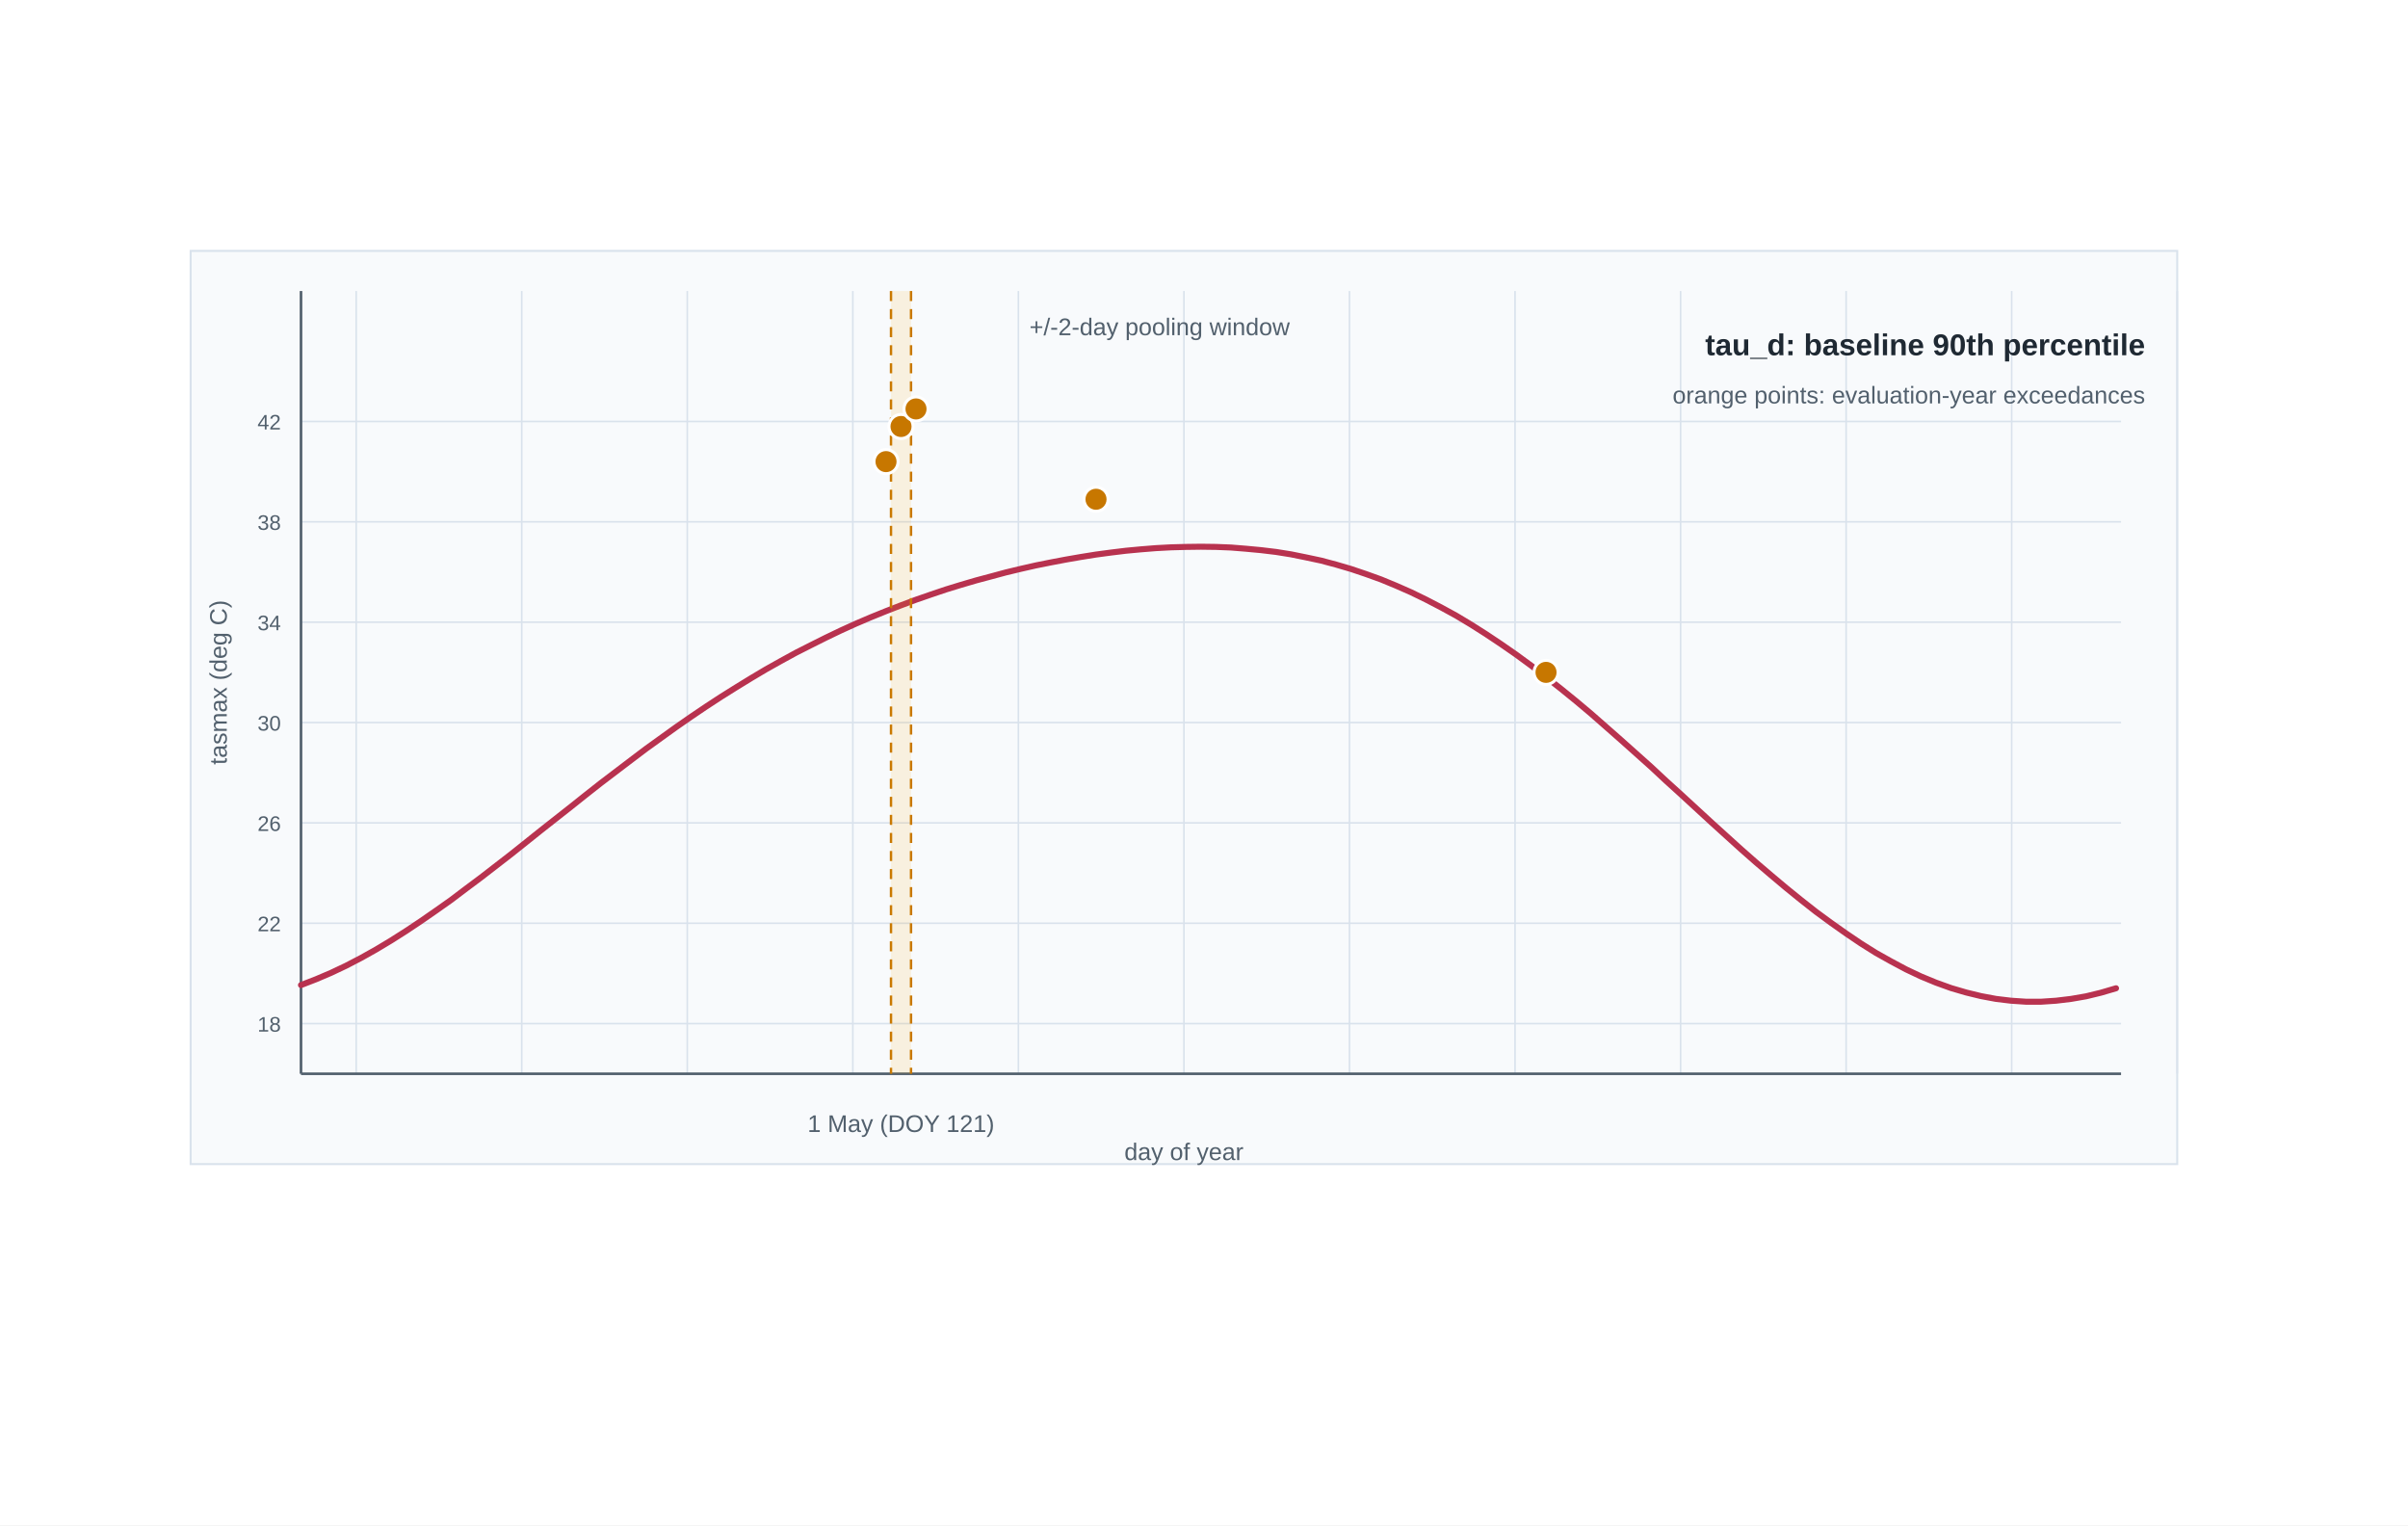
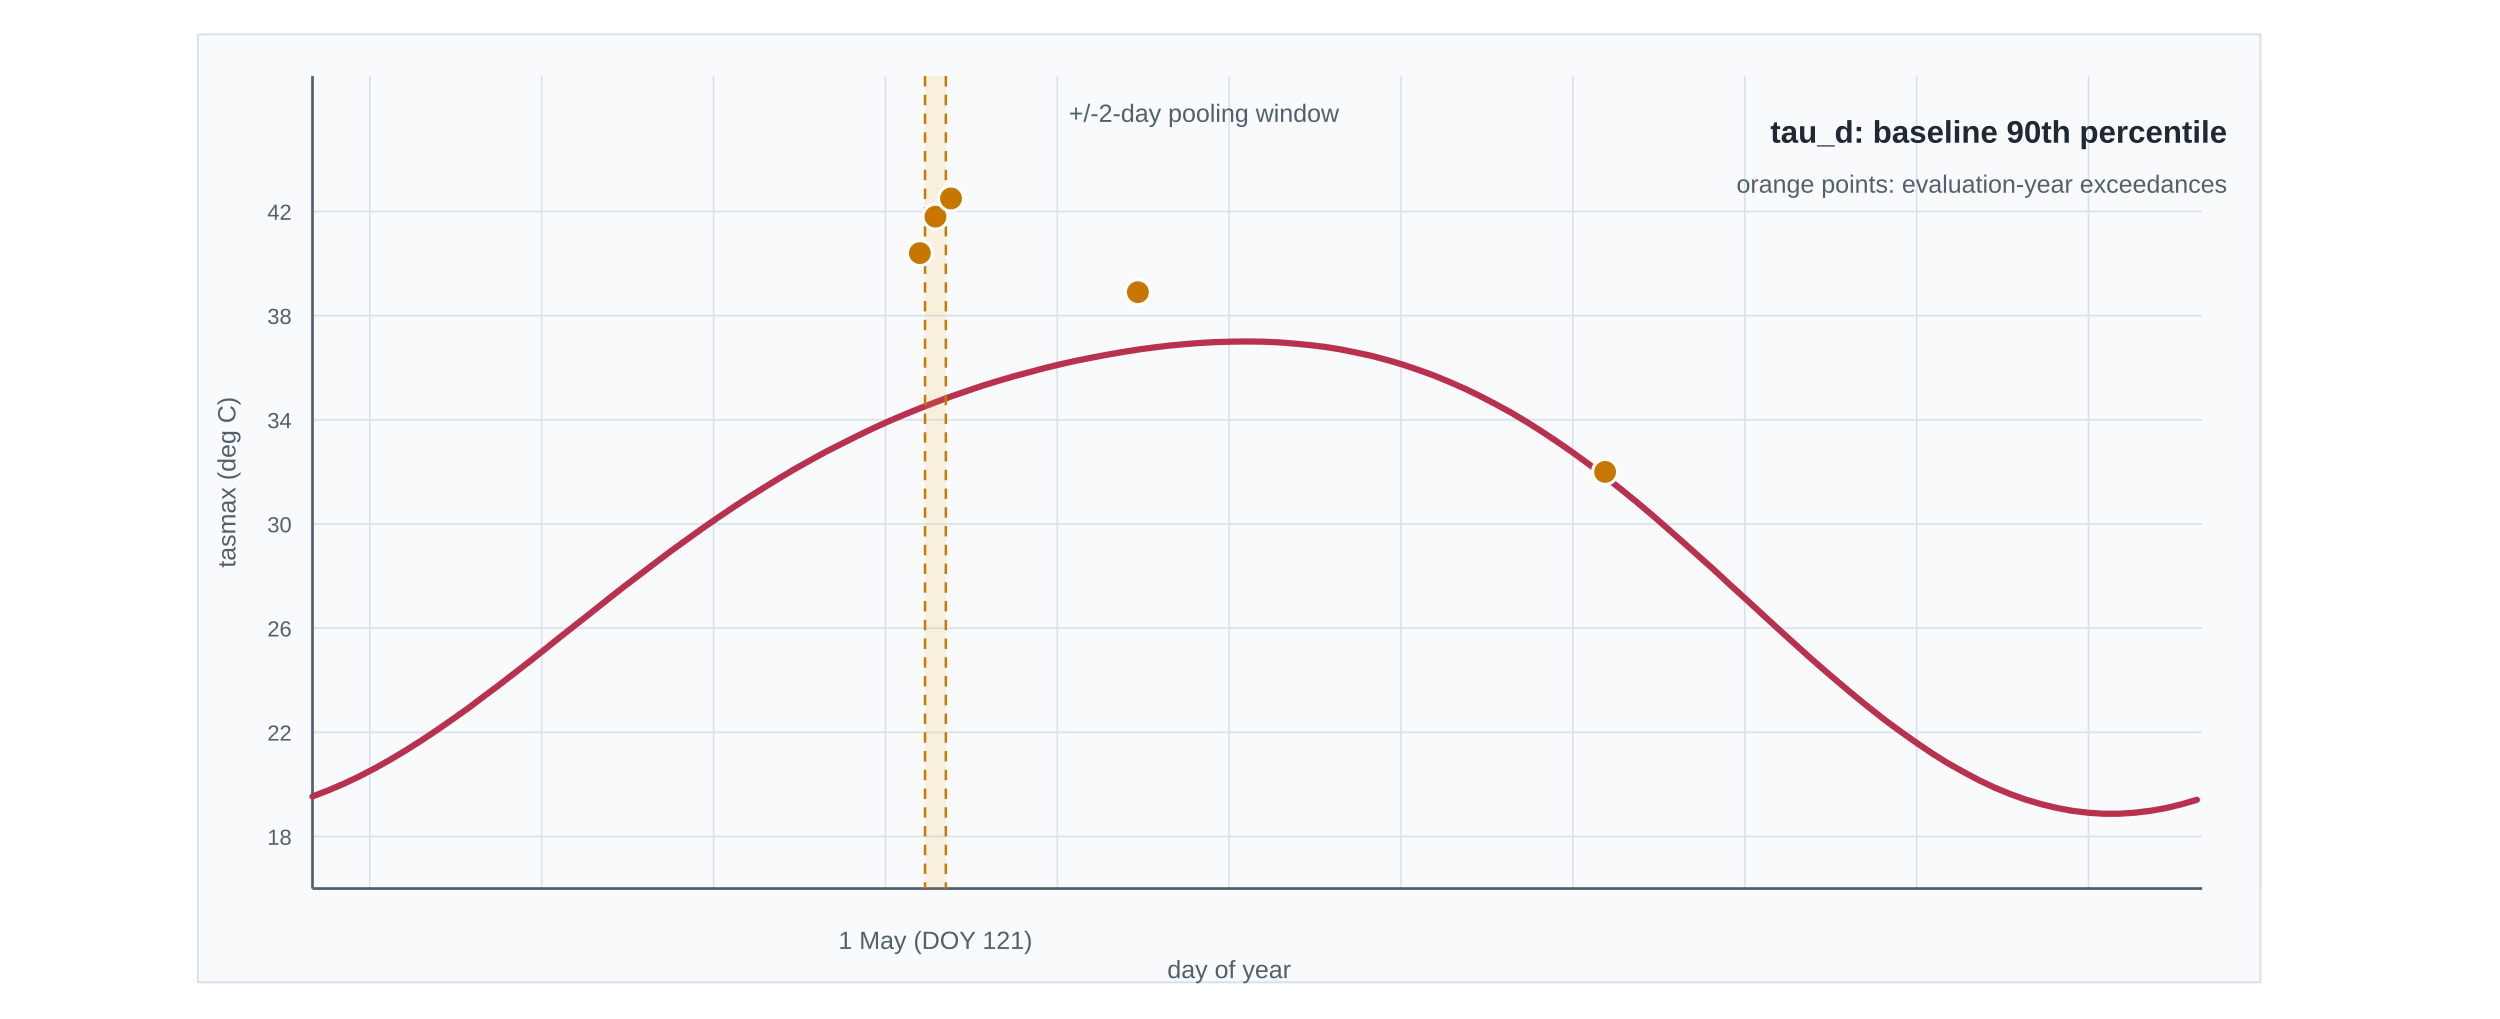
- <svg xmlns="http://www.w3.org/2000/svg" width="1200" height="760" viewBox="0 0 1200 760" role="img" aria-labelledby="title desc">
+ <svg xmlns="http://www.w3.org/2000/svg" width="1200" height="489.1" viewBox="0 108.5 1200 489.1" role="img" aria-labelledby="title desc">
  <style>
text { font-family: Arial, Helvetica, sans-serif; fill: #1f2933; }
.title { font-size: 26px; font-weight: 700; }
.subtitle { font-size: 15px; fill: #52606d; }
.label { font-size: 15px; font-weight: 700; }
.small { font-size: 12px; fill: #52606d; }
.tiny { font-size: 10.5px; fill: #52606d; }
.note { font-size: 12px; fill: #3e4c59; font-style: italic; }
.axis { stroke: #52606d; stroke-width: 1.2; }
.gridline { stroke: #d9e2ec; stroke-width: 1; }
.arrow { stroke: #52606d; stroke-width: 2.0; fill: none; marker-end: url(#arrow); }
</style>
  <defs>
    <marker id="arrow" viewBox="0 0 12 12" refX="10" refY="6" markerWidth="12" markerHeight="12" markerUnits="userSpaceOnUse" orient="auto-start-reverse">
      <path d="M 1 1 L 11 6 L 1 11 z" fill="#52606d" />
    </marker>
  </defs>
-   <rect width="1200" height="760" fill="white" />
+   <rect x="0" y="108.5" width="1200" height="489.1" fill="white" data-bg="canvas" />
  <rect x="95" y="125" width="990" height="455" fill="#f8fafc" stroke="#d9e2ec" />
  <line x1="95.0" y1="145" x2="95.0" y2="535" stroke="#d9e2ec" stroke-width="0.8" />
  <line x1="177.5" y1="145" x2="177.5" y2="535" stroke="#d9e2ec" stroke-width="0.8" />
  <line x1="260.0" y1="145" x2="260.0" y2="535" stroke="#d9e2ec" stroke-width="0.8" />
  <line x1="342.5" y1="145" x2="342.5" y2="535" stroke="#d9e2ec" stroke-width="0.8" />
  <line x1="425.0" y1="145" x2="425.0" y2="535" stroke="#d9e2ec" stroke-width="0.8" />
  <line x1="507.5" y1="145" x2="507.5" y2="535" stroke="#d9e2ec" stroke-width="0.8" />
  <line x1="590.0" y1="145" x2="590.0" y2="535" stroke="#d9e2ec" stroke-width="0.8" />
  <line x1="672.5" y1="145" x2="672.5" y2="535" stroke="#d9e2ec" stroke-width="0.8" />
  <line x1="755.0" y1="145" x2="755.0" y2="535" stroke="#d9e2ec" stroke-width="0.8" />
  <line x1="837.5" y1="145" x2="837.5" y2="535" stroke="#d9e2ec" stroke-width="0.8" />
  <line x1="920.0" y1="145" x2="920.0" y2="535" stroke="#d9e2ec" stroke-width="0.8" />
  <line x1="1002.5" y1="145" x2="1002.5" y2="535" stroke="#d9e2ec" stroke-width="0.8" />
  <line x1="1085.0" y1="145" x2="1085.0" y2="535" stroke="#d9e2ec" stroke-width="0.8" />
  <line x1="150" y1="510.0" x2="1057" y2="510.0" stroke="#d9e2ec" stroke-width="0.8" />
  <text x="140.0" y="514.0" class="tiny" text-anchor="end">18</text>
  <line x1="150" y1="460.0" x2="1057" y2="460.0" stroke="#d9e2ec" stroke-width="0.8" />
  <text x="140.0" y="464.0" class="tiny" text-anchor="end">22</text>
  <line x1="150" y1="410.0" x2="1057" y2="410.0" stroke="#d9e2ec" stroke-width="0.8" />
  <text x="140.0" y="414.0" class="tiny" text-anchor="end">26</text>
  <line x1="150" y1="360.0" x2="1057" y2="360.0" stroke="#d9e2ec" stroke-width="0.8" />
  <text x="140.0" y="364.0" class="tiny" text-anchor="end">30</text>
  <line x1="150" y1="310.0" x2="1057" y2="310.0" stroke="#d9e2ec" stroke-width="0.8" />
  <text x="140.0" y="314.0" class="tiny" text-anchor="end">34</text>
  <line x1="150" y1="260.0" x2="1057" y2="260.0" stroke="#d9e2ec" stroke-width="0.8" />
  <text x="140.0" y="264.0" class="tiny" text-anchor="end">38</text>
  <line x1="150" y1="210.0" x2="1057" y2="210.0" stroke="#d9e2ec" stroke-width="0.8" />
  <text x="140.0" y="214.0" class="tiny" text-anchor="end">42</text>
  <line x1="150" y1="535" x2="1057" y2="535" stroke="#52606d" stroke-width="1.3" />
  <line x1="150" y1="145" x2="150" y2="535" stroke="#52606d" stroke-width="1.3" />
  <polyline points="150.0,490.8 157.5,487.9 165.0,484.7 172.4,481.2 179.9,477.3 187.4,473.1 194.9,468.6 202.3,463.9 209.8,458.9 217.3,453.7 224.8,448.4 232.2,442.8 239.7,437.2 247.2,431.4 254.7,425.6 262.1,419.7 269.6,413.7 277.1,407.8 284.6,401.9 292.0,396.0 299.5,390.1 307.0,384.4 314.5,378.7 321.9,373.1 329.4,367.7 336.9,362.3 344.4,357.1 351.8,352.1 359.3,347.2 366.8,342.5 374.3,337.9 381.7,333.5 389.2,329.3 396.7,325.2 404.2,321.4 411.6,317.7 419.1,314.1 426.6,310.7 434.1,307.5 441.5,304.5 449.0,301.6 456.5,298.8 464.0,296.2 471.4,293.7 478.9,291.4 486.4,289.2 493.9,287.2 501.3,285.2 508.8,283.4 516.3,281.7 523.8,280.2 531.2,278.8 538.7,277.5 546.2,276.3 553.7,275.3 561.1,274.4 568.6,273.7 576.1,273.1 583.6,272.7 591.0,272.5 598.5,272.4 606.0,272.5 613.5,272.8 620.9,273.4 628.4,274.1 635.9,275.0 643.4,276.2 650.8,277.7 658.3,279.3 665.8,281.3 673.3,283.5 680.7,286.0 688.2,288.7 695.7,291.8 703.2,295.1 710.6,298.7 718.1,302.6 725.6,306.7 733.1,311.2 740.5,315.9 748.0,320.9 755.5,326.1 763.0,331.6 770.4,337.3 777.9,343.2 785.4,349.3 792.9,355.6 800.3,362.1 807.8,368.7 815.3,375.4 822.8,382.1 830.2,389.0 837.7,395.8 845.2,402.7 852.7,409.6 860.2,416.4 867.6,423.1 875.1,429.7 882.6,436.1 890.1,442.4 897.5,448.4 905.0,454.3 912.5,459.8 920.0,465.1 927.4,470.1 934.9,474.8 942.4,479.0 949.9,483.0 957.3,486.5 964.8,489.6 972.3,492.3 979.8,494.5 987.2,496.3 994.7,497.7 1002.2,498.6 1009.7,499.1 1017.1,499.1 1024.6,498.6 1032.1,497.7 1039.6,496.4 1047.0,494.6 1054.5,492.4" fill="none" stroke="#b8324f" stroke-width="3" stroke-linejoin="round" stroke-linecap="round" />
  <line x1="444.027" y1="145" x2="444.027" y2="535" stroke="#c77700" stroke-width="1.2" stroke-dasharray="5 4" />
  <line x1="453.995" y1="145" x2="453.995" y2="535" stroke="#c77700" stroke-width="1.2" stroke-dasharray="5 4" />
  <rect x="444.011" y="145" width="10" height="390" fill="#f59e0b" fill-opacity="0.12" />
  <text x="449.0" y="564.0" class="small" text-anchor="middle">1 May (DOY 121)</text>
  <text x="513.0" y="167.0" class="small" text-anchor="start">+/-2-day pooling window</text>
  <circle cx="441.536" cy="230" r="6" fill="#c77700" stroke="white" stroke-width="1.5" />
  <circle cx="449.011" cy="212.5" r="6" fill="#c77700" stroke="white" stroke-width="1.5" />
  <circle cx="456.486" cy="203.75" r="6" fill="#c77700" stroke="white" stroke-width="1.5" />
  <circle cx="546.19" cy="248.75" r="6" fill="#c77700" stroke="white" stroke-width="1.5" />
  <circle cx="770.448" cy="335.0" r="6" fill="#c77700" stroke="white" stroke-width="1.5" />
  <text x="1069.0" y="177.0" class="label" text-anchor="end">tau_d: baseline 90th percentile</text>
  <text x="1069.0" y="201.0" class="small" text-anchor="end">orange points: evaluation-year exceedances</text>
  <text x="113.0" y="340.0" class="small" text-anchor="middle" transform="rotate(-90 113 340.0)">tasmax (deg C)</text>
  <text x="590.0" y="578.0" class="small" text-anchor="middle">day of year</text>
</svg>
